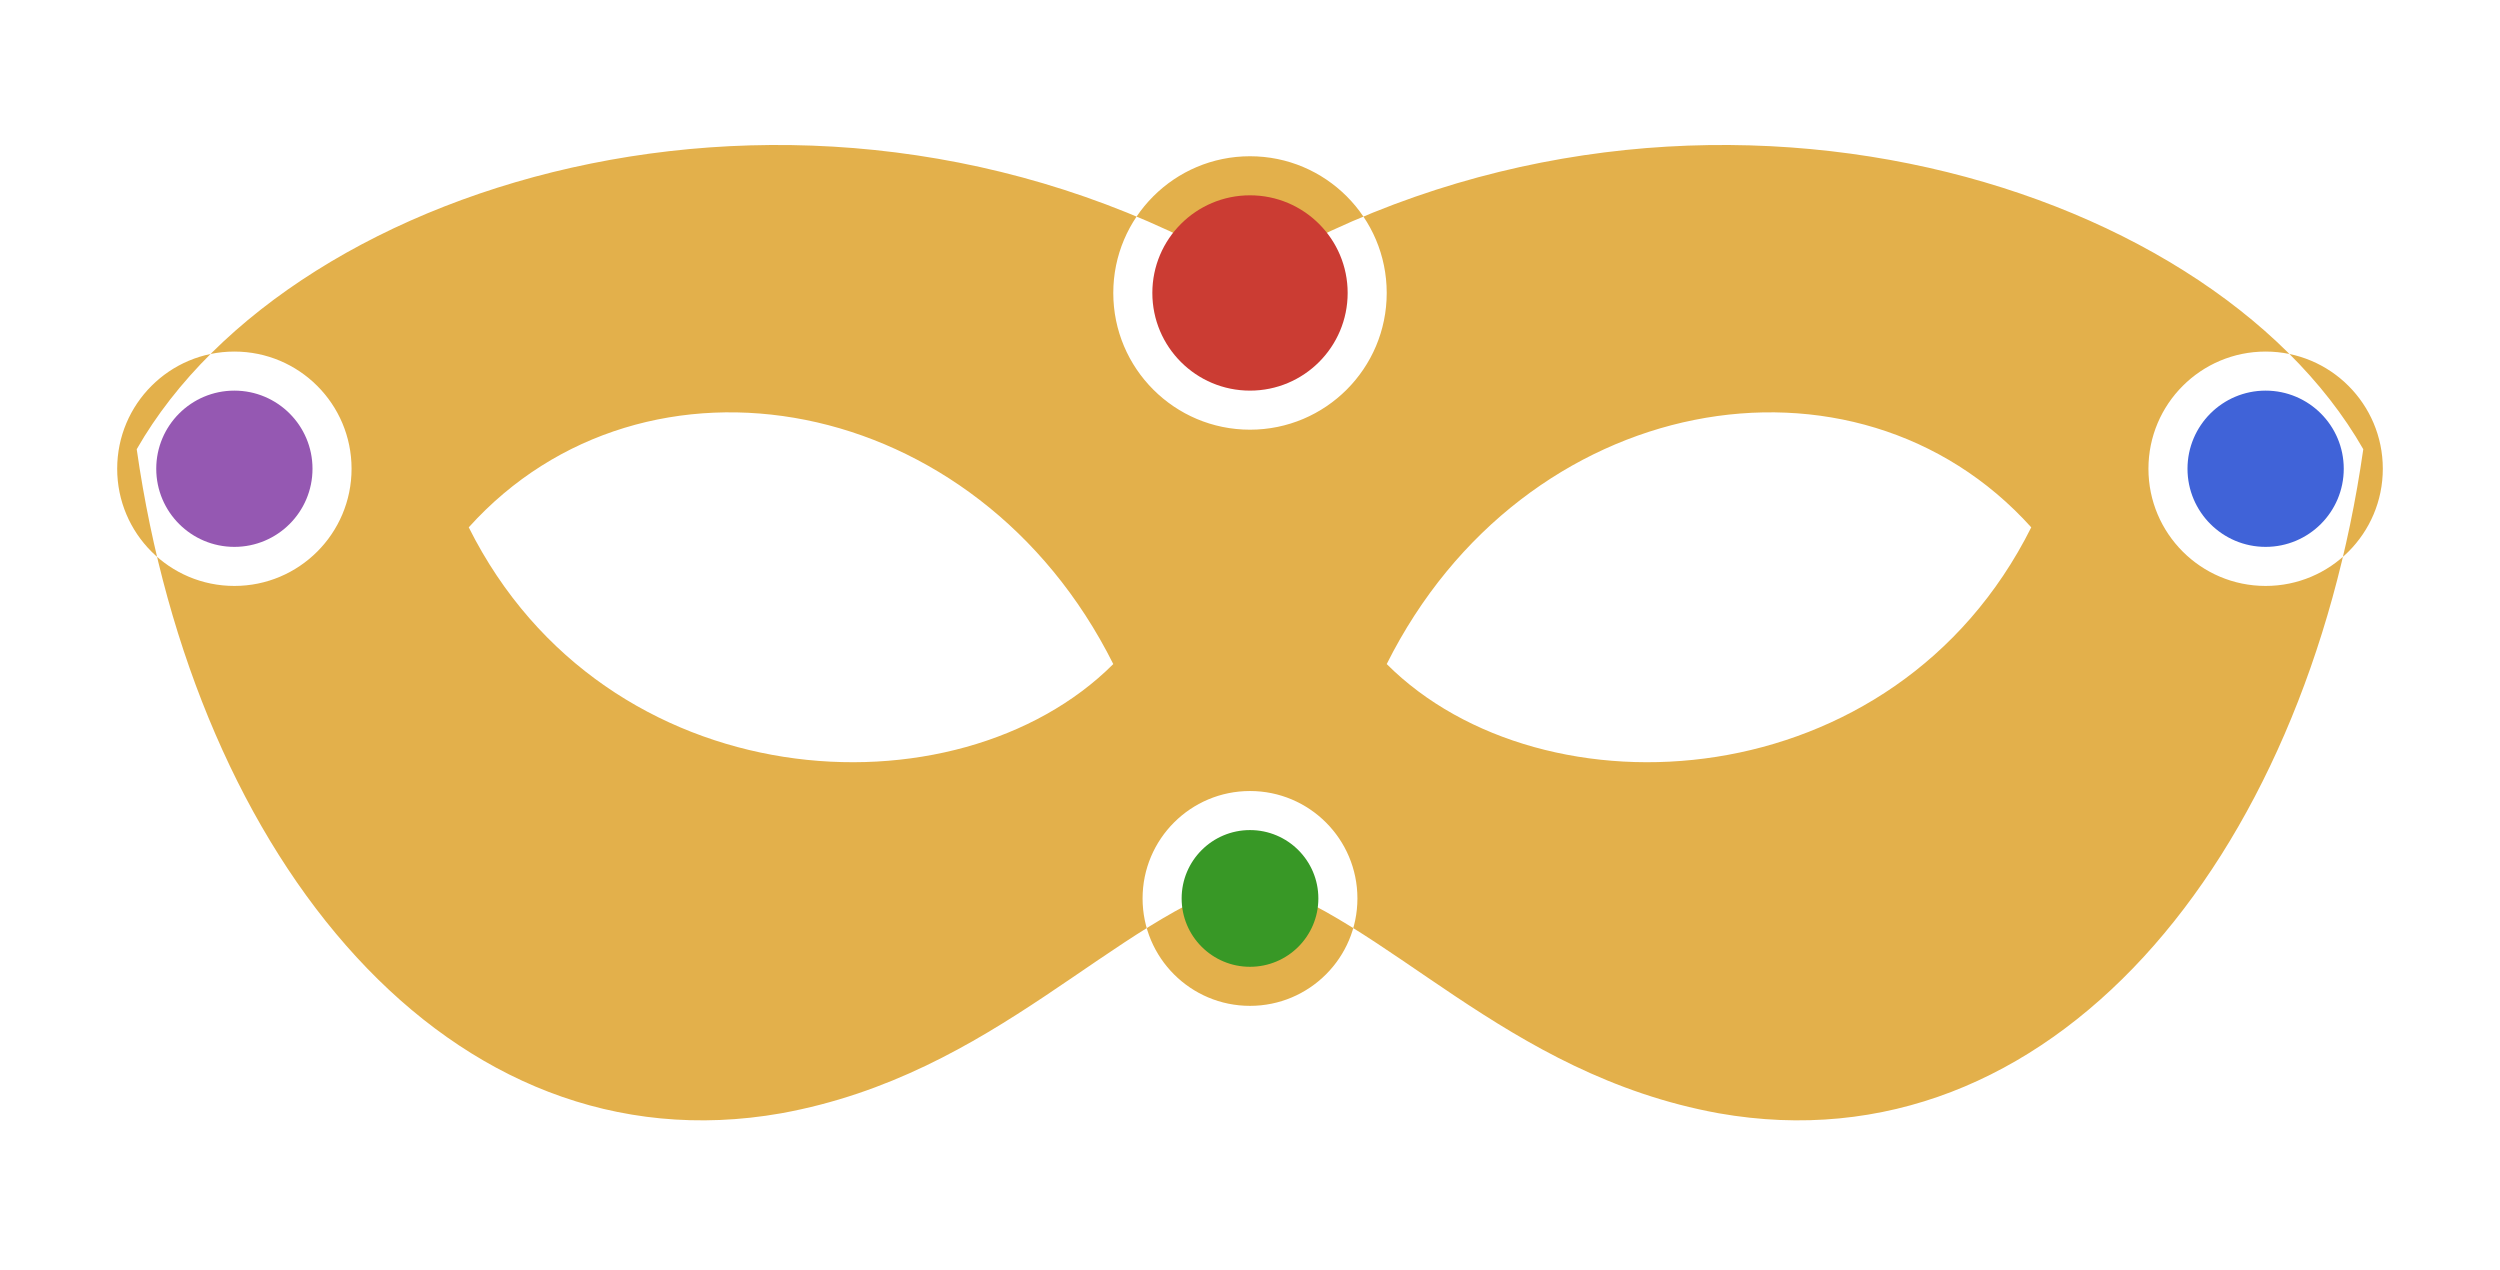
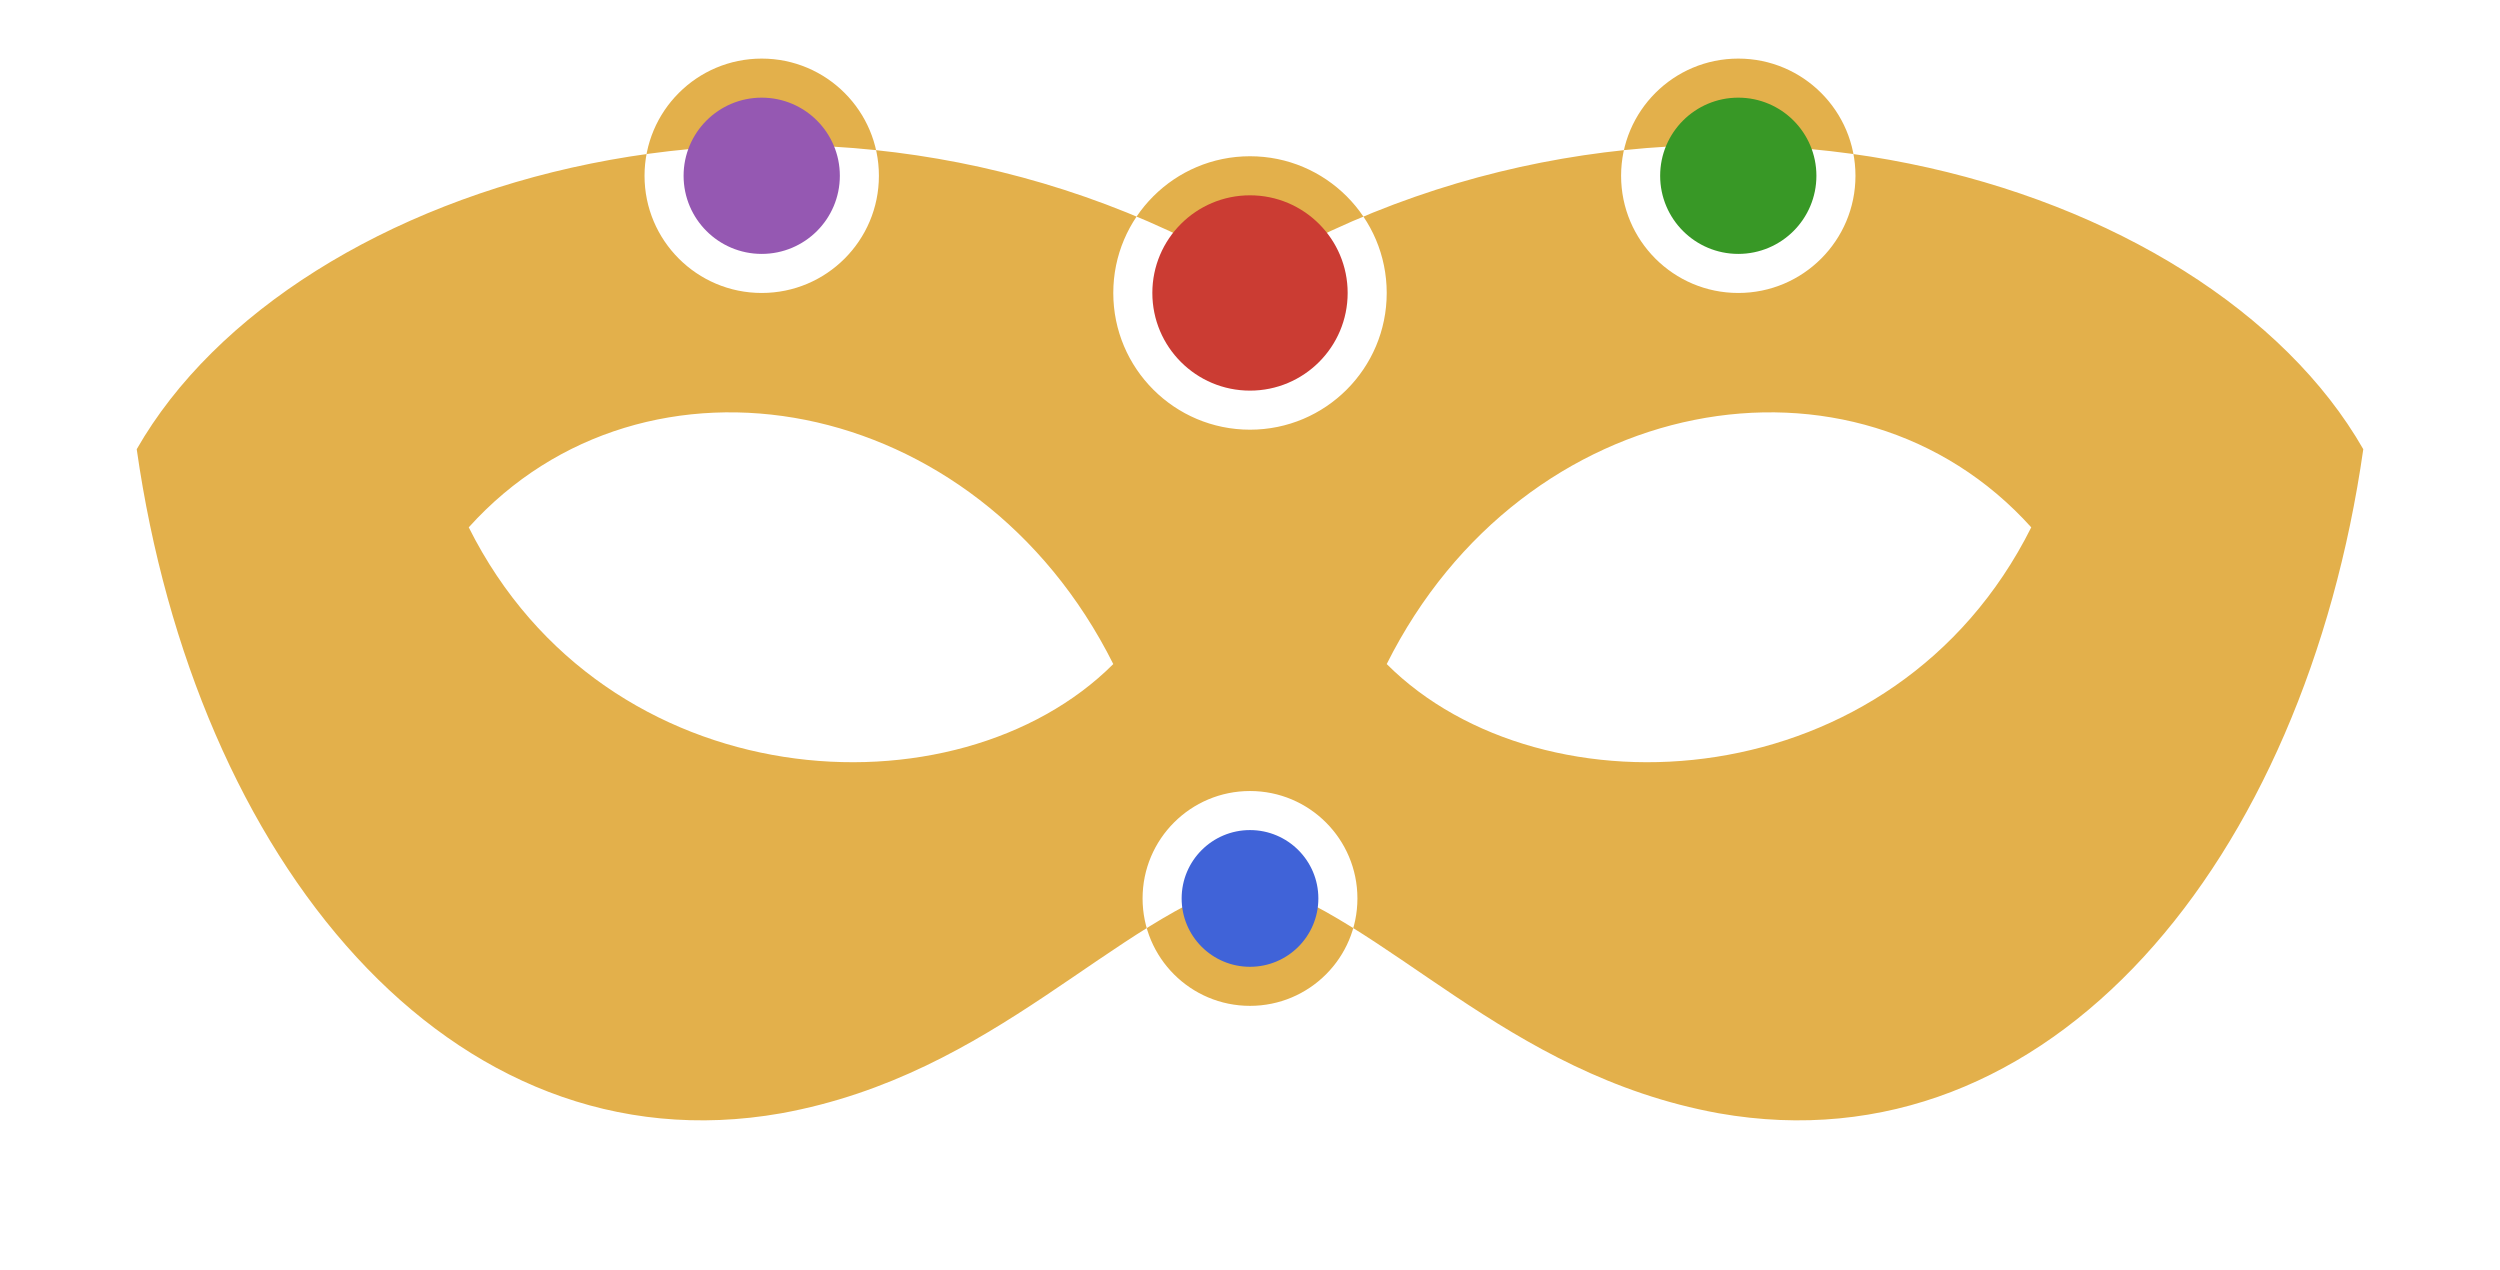
<svg xmlns="http://www.w3.org/2000/svg" viewBox="0 58 256 130" width="256" height="130" role="img" aria-label="Masque.jl logo: a gold Venetian eye mask set with four jewels in the Julia colours">
-   <path fill="#E3B04B" fill-rule="evenodd" d="     M 14 104     C 30 76, 84 60, 128 86     C 172 60, 226 76, 242 104     C 236 146, 210 178, 176 172     C 154 168, 142 152, 128 148     C 114 152, 102 168, 80 172     C 46 178, 20 146, 14 104 Z     M 48 112 C 66 92, 100 98, 114 126 C 98 142, 62 140, 48 112 Z     M 208 112 C 190 92, 156 98, 142 126 C 158 142, 194 140, 208 112 Z     M 36 106 A 12 12 0 1 0 12 106 A 12 12 0 1 0 36 106 Z     M 244 106 A 12 12 0 1 0 220 106 A 12 12 0 1 0 244 106 Z     M 142 88 A 14 14 0 1 0 114 88 A 14 14 0 1 0 142 88 Z     M 139 150 A 11 11 0 1 0 117 150 A 11 11 0 1 0 139 150 Z" />
-   <circle cx="24" cy="106" r="8" fill="#9558B2" />
-   <circle cx="232" cy="106" r="8" fill="#4063D8" />
+   <path fill="#E3B04B" fill-rule="evenodd" d="     M 14 104     C 30 76, 84 60, 128 86     C 172 60, 226 76, 242 104     C 236 146, 210 178, 176 172     C 154 168, 142 152, 128 148     C 114 152, 102 168, 80 172     C 46 178, 20 146, 14 104 Z     M 48 112 C 66 92, 100 98, 114 126 C 98 142, 62 140, 48 112 Z     M 208 112 C 190 92, 156 98, 142 126 C 158 142, 194 140, 208 112 Z     M 90 76 A 12 12 0 1 0 66 76 A 12 12 0 1 0 90 76 Z     M 190 76 A 12 12 0 1 0 166 76 A 12 12 0 1 0 190 76 Z     M 142 88 A 14 14 0 1 0 114 88 A 14 14 0 1 0 142 88 Z     M 139 150 A 11 11 0 1 0 117 150 A 11 11 0 1 0 139 150 Z" />
+   <circle cx="78" cy="76" r="8" fill="#9558B2" />
+   <circle cx="178" cy="76" r="8" fill="#389826" />
  <circle cx="128" cy="88" r="10" fill="#CB3C33" />
-   <circle cx="128" cy="150" r="7" fill="#389826" />
+   <circle cx="128" cy="150" r="7" fill="#4063D8" />
</svg>
